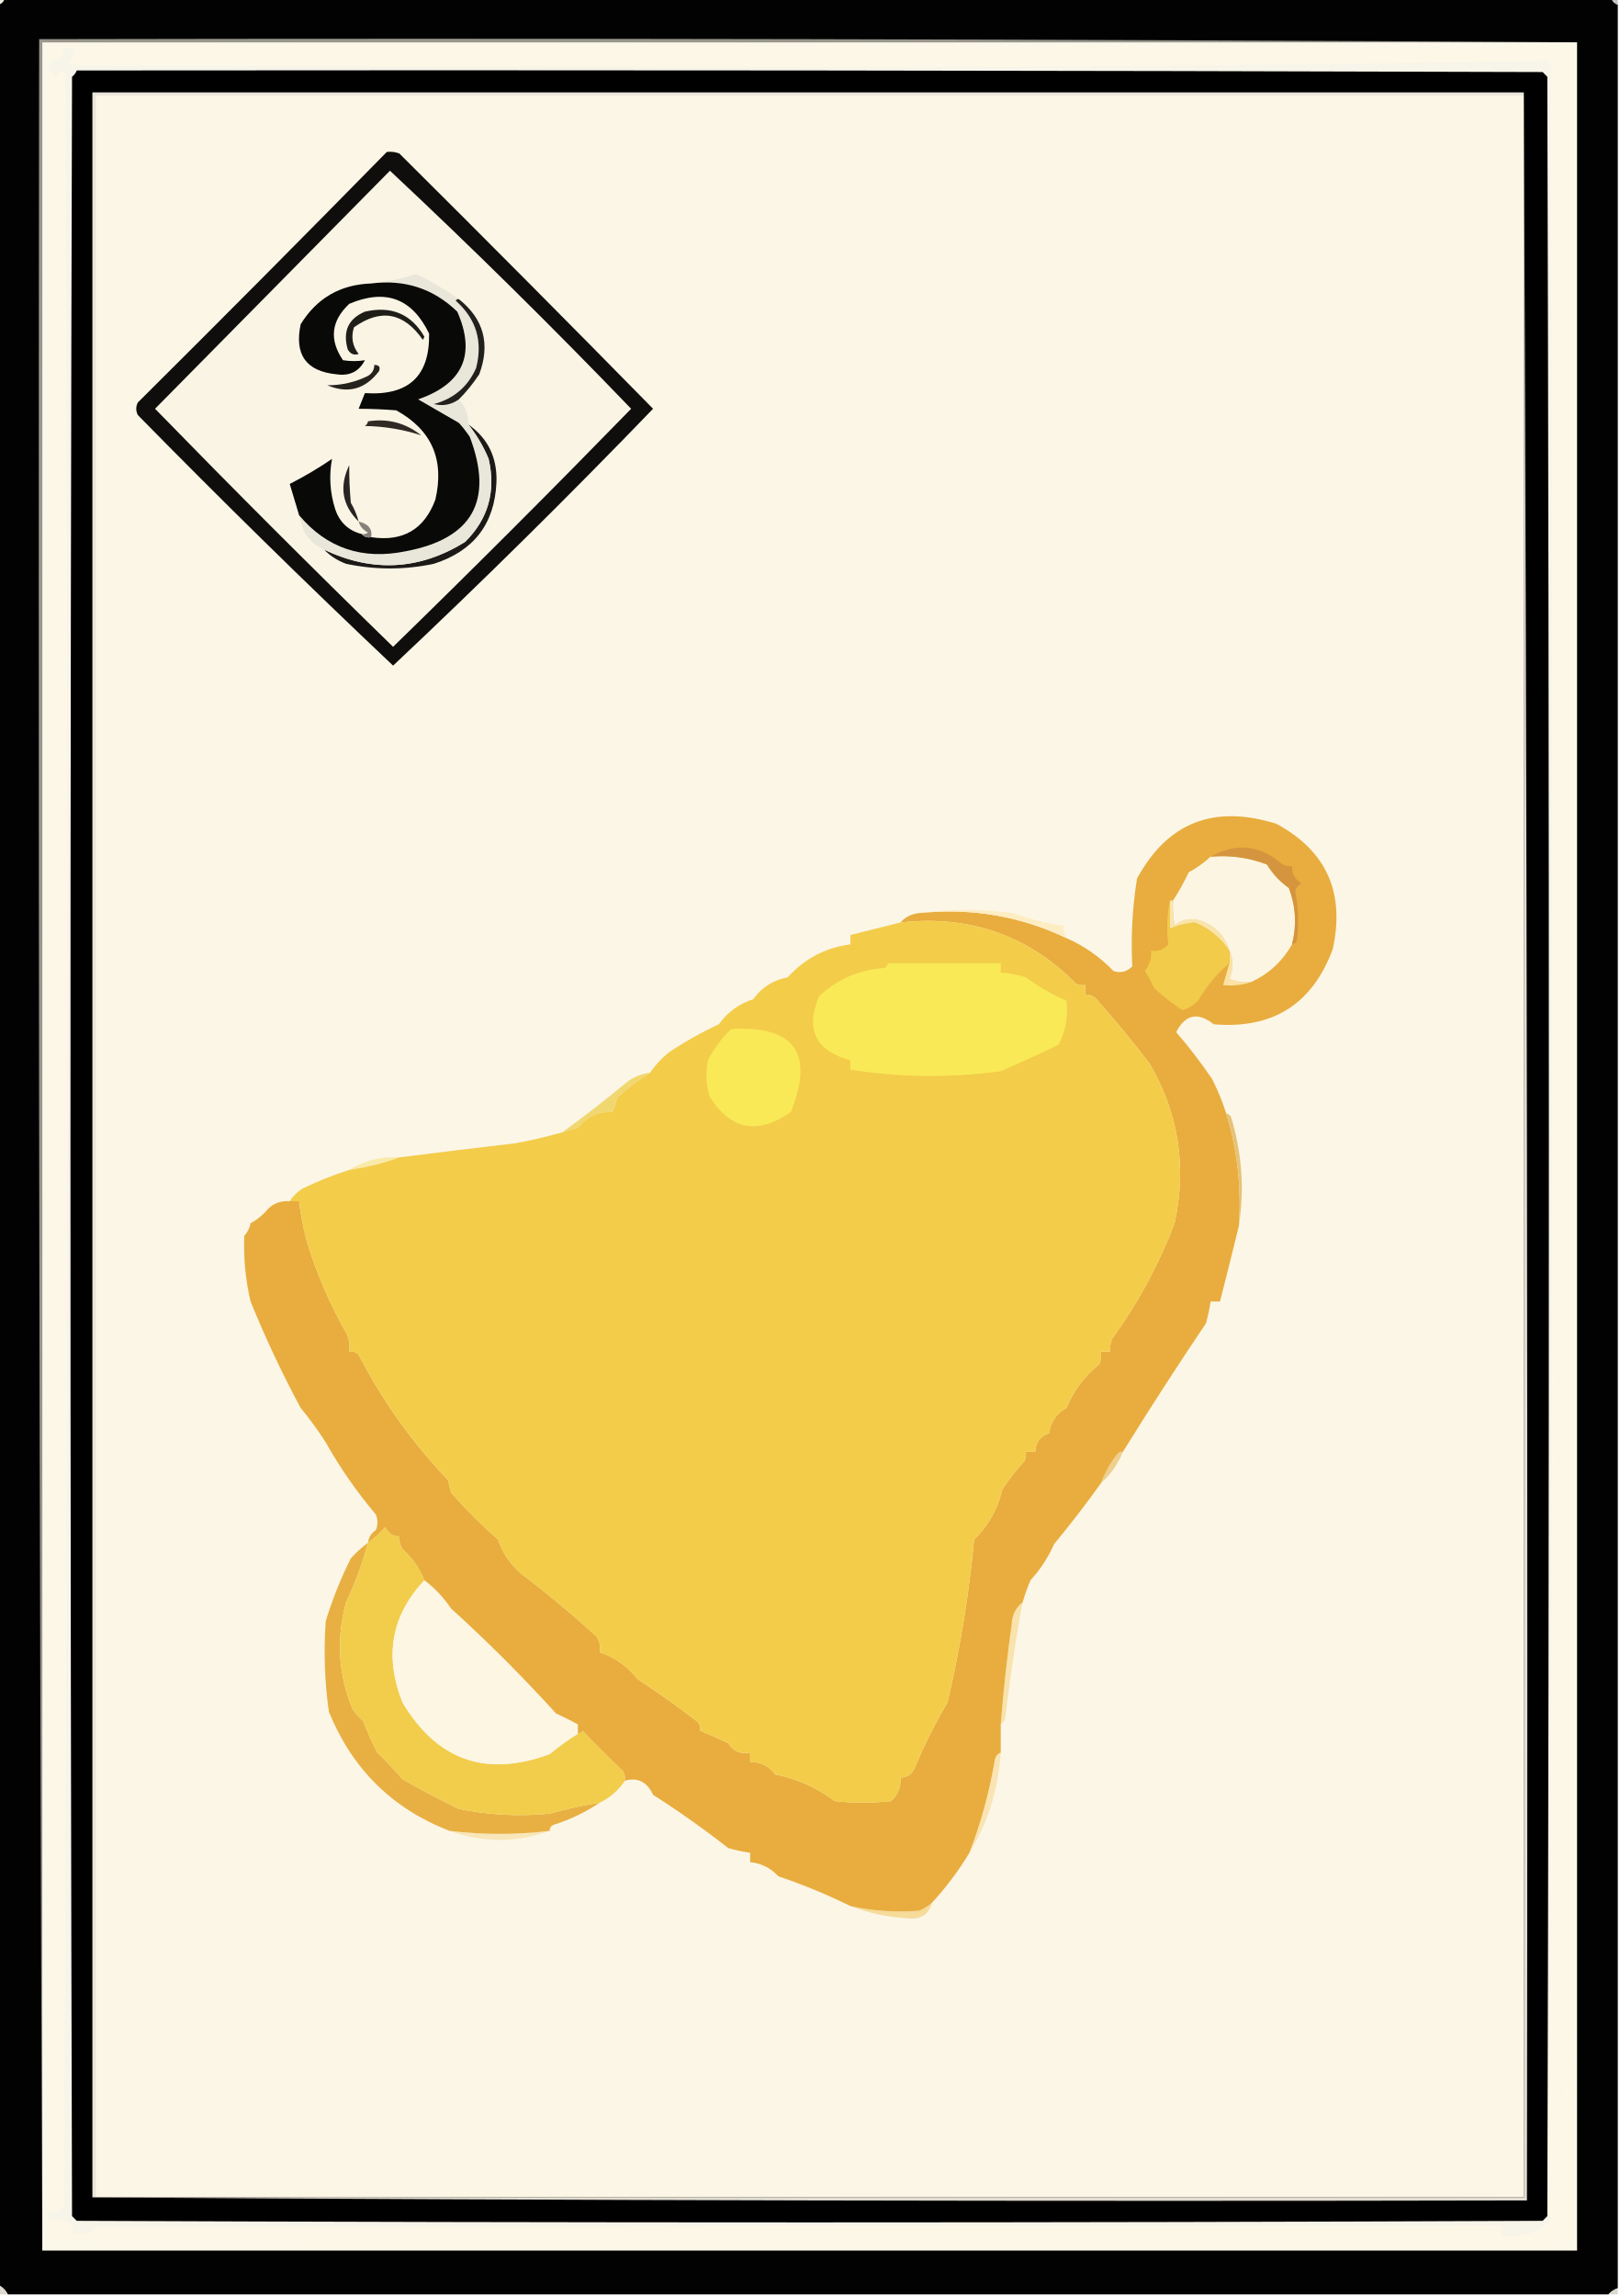
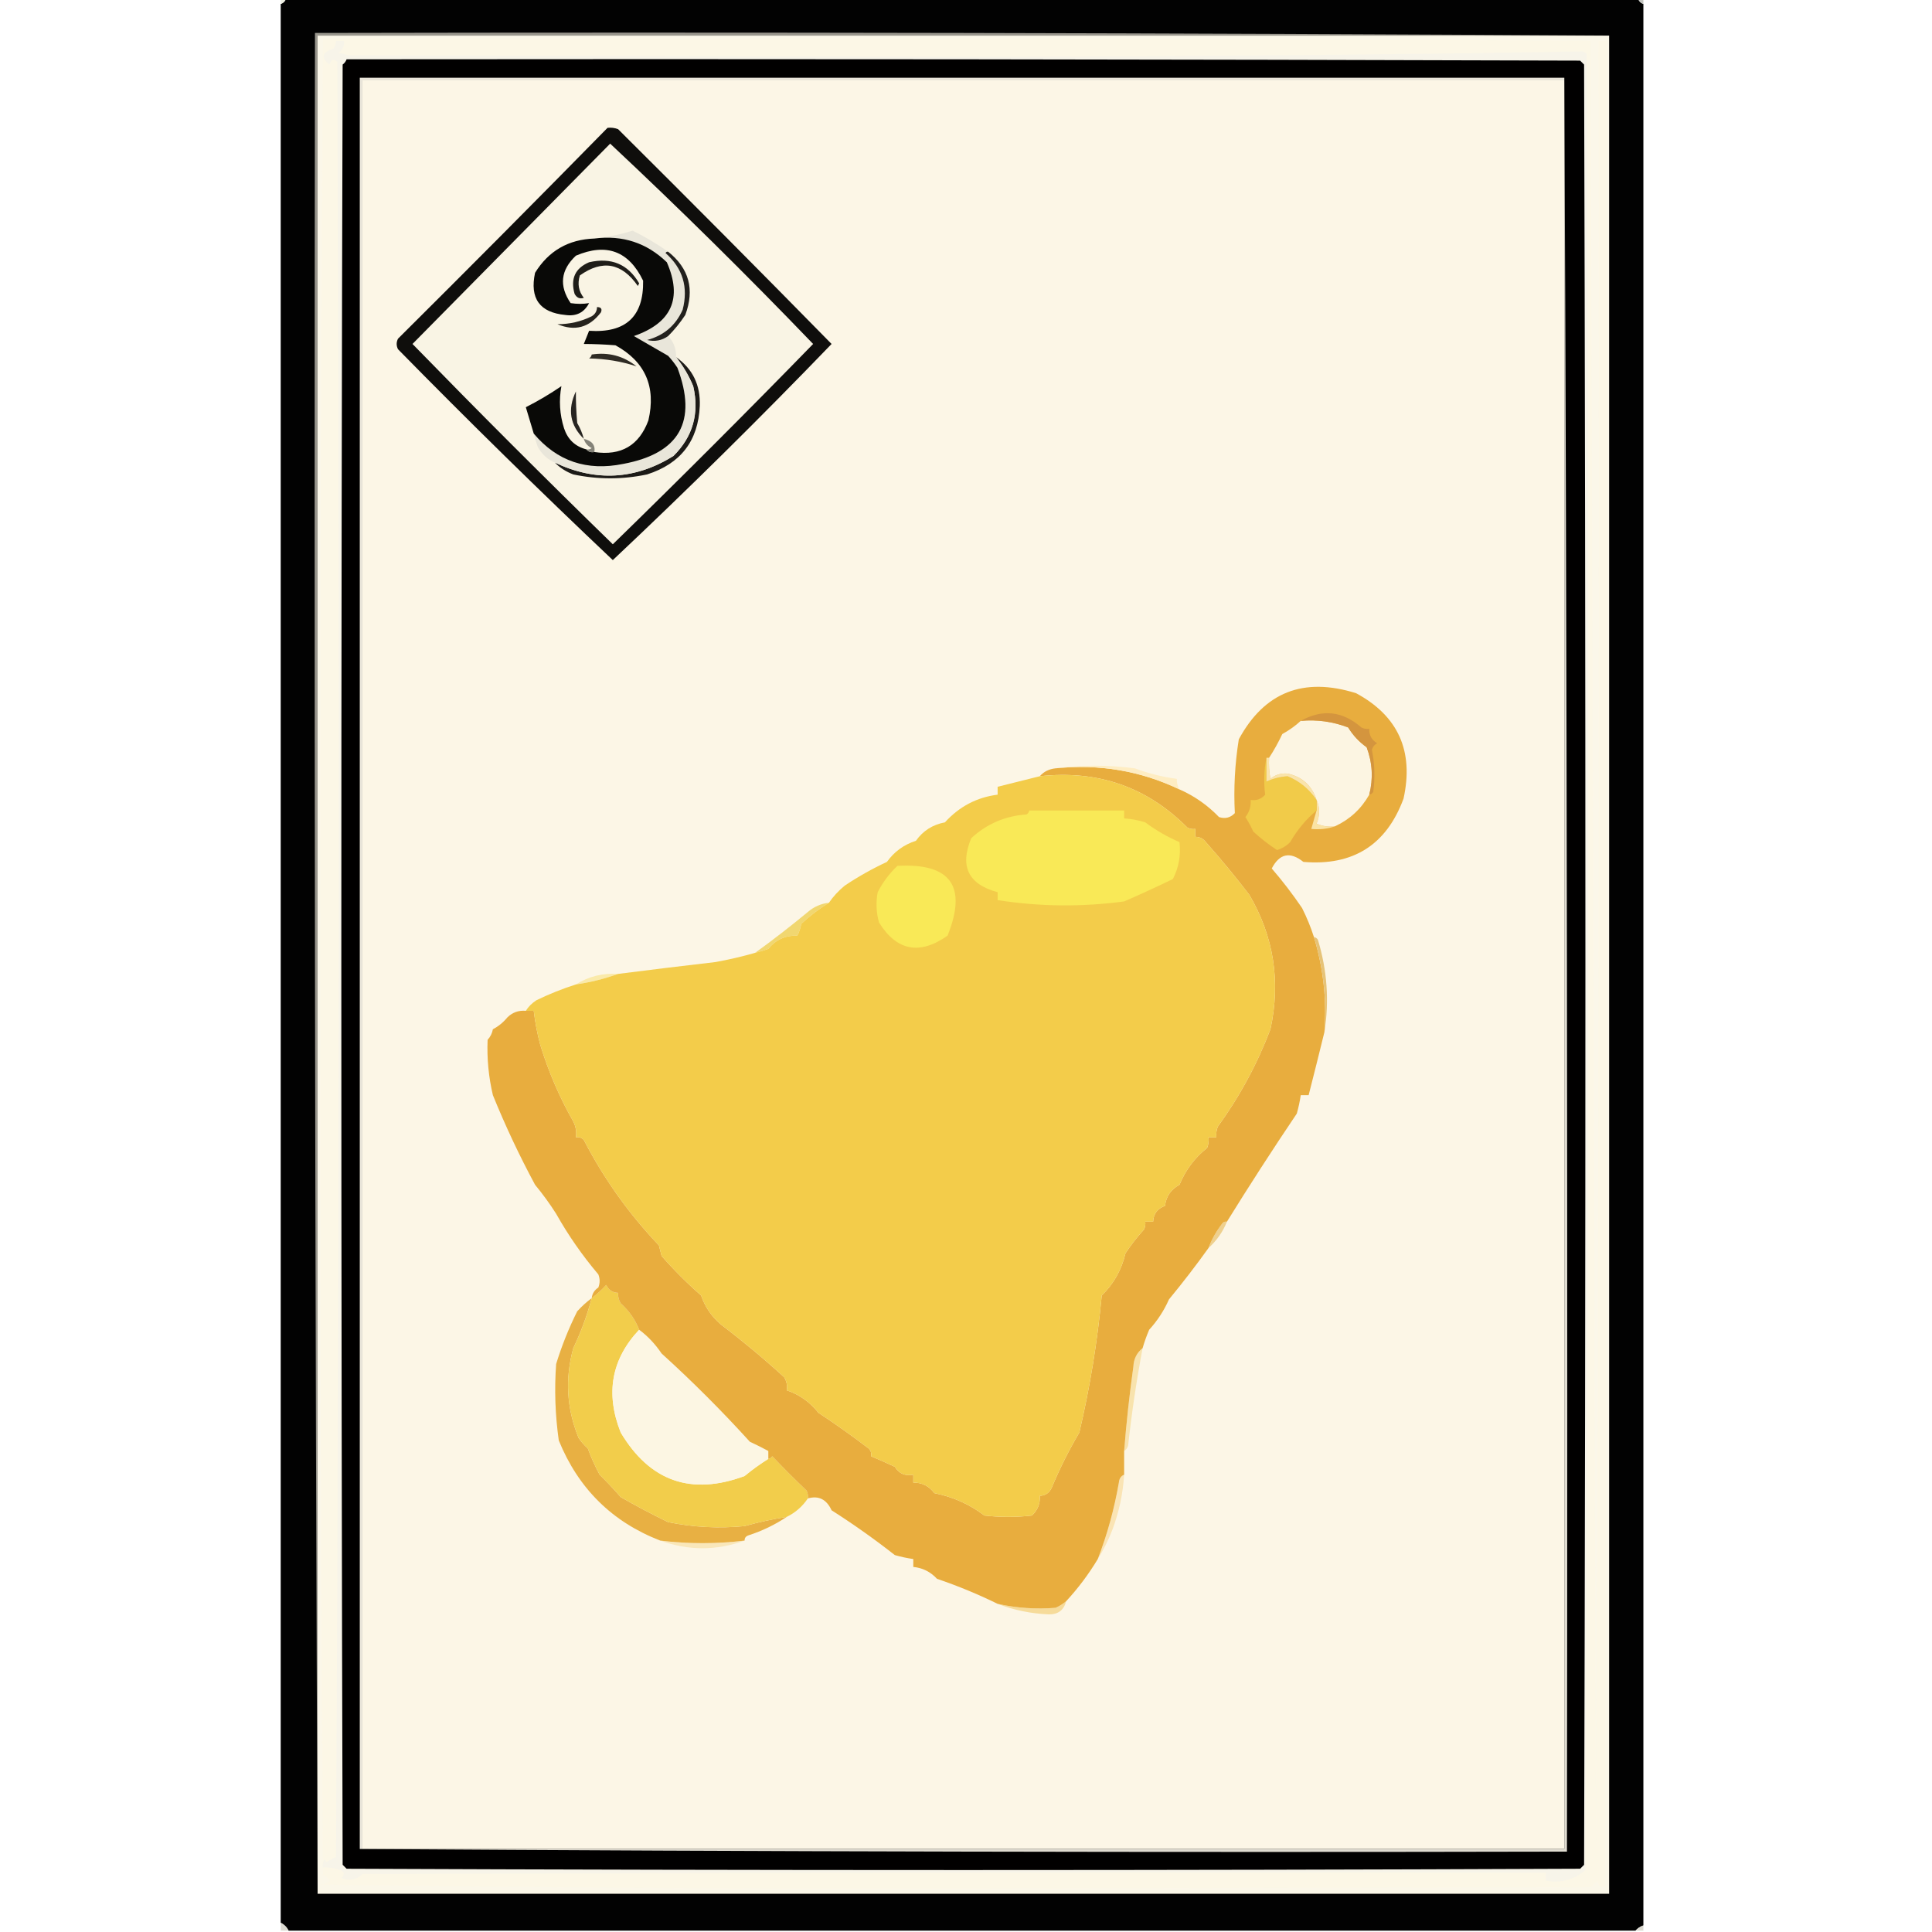
- <svg xmlns="http://www.w3.org/2000/svg" version="1.1" width="517px" height="733px" style="shape-rendering:geometricPrecision; text-rendering:geometricPrecision; image-rendering:optimizeQuality; fill-rule:evenodd; clip-rule:evenodd">
+ <svg xmlns="http://www.w3.org/2000/svg" version="1.1" viewBox="-107 0 733 733" style="shape-rendering:geometricPrecision; text-rendering:geometricPrecision; image-rendering:optimizeQuality; fill-rule:evenodd; clip-rule:evenodd">
  <g>
    <path style="opacity:1" fill="#020202" d="M 1.5,-0.5 C 172.5,-0.5 343.5,-0.5 514.5,-0.5C 514.833,0.5 515.5,1.167 516.5,1.5C 516.5,244.5 516.5,487.5 516.5,730.5C 515.29,730.932 514.29,731.599 513.5,732.5C 343.167,732.5 172.833,732.5 2.5,732.5C 1.833,731.167 0.833,730.167 -0.5,729.5C -0.5,486.833 -0.5,244.167 -0.5,1.5C 0.5,1.167 1.167,0.5 1.5,-0.5 Z" />
  </g>
  <g>
    <path style="opacity:1" fill="#c3c4bf" d="M 514.5,-0.5 C 515.167,-0.5 515.833,-0.5 516.5,-0.5C 516.5,0.167 516.5,0.833 516.5,1.5C 515.5,1.167 514.833,0.5 514.5,-0.5 Z" />
  </g>
  <g>
    <path style="opacity:1" fill="#eceee1" d="M -0.5,-0.5 C 0.167,-0.5 0.833,-0.5 1.5,-0.5C 1.167,0.5 0.5,1.167 -0.5,1.5C -0.5,0.833 -0.5,0.167 -0.5,-0.5 Z" />
  </g>
  <g>
    <path style="opacity:1" fill="#99968d" d="M 503.5,13.5 C 340.167,13.5 176.833,13.5 13.5,13.5C 13.5,248.5 13.5,483.5 13.5,718.5C 12.5,483.334 12.167,248.001 12.5,12.5C 176.334,12.167 340.001,12.5 503.5,13.5 Z" />
  </g>
  <g>
    <path style="opacity:1" fill="#fbf7e9" d="M 503.5,13.5 C 503.5,248.5 503.5,483.5 503.5,718.5C 340.167,718.5 176.833,718.5 13.5,718.5C 13.5,483.5 13.5,248.5 13.5,13.5C 176.833,13.5 340.167,13.5 503.5,13.5 Z" />
  </g>
  <g>
    <path style="opacity:1" fill="#fcf7e6" d="M 15.5,14.5 C 175.874,14.168 336.207,14.502 496.5,15.5C 497.167,244.833 497.833,474.167 498.5,703.5C 499.5,474.168 499.833,244.834 499.5,15.5C 500.5,15.5 501.5,15.5 502.5,15.5C 502.667,248.834 502.5,482.167 502,715.5C 500.442,716.345 499.442,715.679 499,713.5C 498.167,714.333 497.333,715.167 496.5,716C 416.333,716.167 336.167,716.333 256,716.5C 175.36,716.666 94.86,716.166 14.5,715C 18.901,714.189 19.234,713.023 15.5,711.5C 14.168,479.098 14.168,246.765 15.5,14.5 Z" />
  </g>
  <g>
    <path style="opacity:1" fill="#f7f4e9" d="M 20.5,15.5 C 21.5,15.5 22.5,15.5 23.5,15.5C 23.703,17.39 23.037,18.89 21.5,20C 22.833,20.333 24.167,20.667 25.5,21C 103.333,21.167 181.167,21.333 259,21.5C 337.308,21.497 415.474,20.83 493.5,19.5C 494.086,19.709 494.586,20.043 495,20.5C 495.833,250.167 495.667,479.834 494.5,709.5C 490.283,713.209 485.283,714.542 479.5,713.5C 479.5,712.5 479.5,711.5 479.5,710.5C 329.833,710.333 180.166,710.5 30.5,711C 28.132,713.294 25.465,713.794 22.5,712.5C 23.879,711.137 23.713,710.137 22,709.5C 19.901,708.713 17.735,708.38 15.5,708.5C 15.351,707.448 15.517,706.448 16,705.5C 16.333,705.833 16.667,706.167 17,706.5C 18.085,705.707 19.252,705.04 20.5,704.5C 21.667,477.501 21.833,250.501 21,23.5C 19.605,22.185 18.605,22.519 18,24.5C 14.617,21.788 15.117,19.788 19.5,18.5C 20.127,17.583 20.461,16.583 20.5,15.5 Z" />
  </g>
  <g>
    <path style="opacity:1" fill="#010000" d="M 24.5,22.5 C 180.5,22.333 336.5,22.5 492.5,23C 493,23.5 493.5,24 494,24.5C 494.667,252.167 494.667,479.833 494,707.5C 493.5,708 493,708.5 492.5,709C 336.5,709.667 180.5,709.667 24.5,709C 24,708.5 23.5,708 23,707.5C 22.333,479.833 22.333,252.167 23,24.5C 23.717,23.956 24.217,23.289 24.5,22.5 Z" />
  </g>
  <g>
    <path style="opacity:1" fill="#e0dcd1" d="M 486.5,29.5 C 487.5,253.666 487.833,477.999 487.5,702.5C 334.666,702.833 181.999,702.5 29.5,701.5C 29.833,701.5 30.167,701.5 30.5,701.5C 182.5,701.5 334.5,701.5 486.5,701.5C 486.5,477.833 486.5,254.167 486.5,30.5C 486.5,30.167 486.5,29.833 486.5,29.5 Z" />
  </g>
  <g>
    <path style="opacity:1" fill="#eae6db" d="M 486.5,29.5 C 486.5,29.833 486.5,30.167 486.5,30.5C 334.5,30.5 182.5,30.5 30.5,30.5C 30.5,254.167 30.5,477.833 30.5,701.5C 30.167,701.5 29.833,701.5 29.5,701.5C 29.5,477.5 29.5,253.5 29.5,29.5C 181.833,29.5 334.167,29.5 486.5,29.5 Z" />
  </g>
  <g>
    <path style="opacity:1" fill="#fcf6e6" d="M 486.5,30.5 C 486.5,254.167 486.5,477.833 486.5,701.5C 334.5,701.5 182.5,701.5 30.5,701.5C 30.5,477.833 30.5,254.167 30.5,30.5C 182.5,30.5 334.5,30.5 486.5,30.5 Z" />
  </g>
  <g>
    <path style="opacity:1" fill="#f6db9a" d="M 297.5,607.5 C 296.652,610.845 294.485,612.512 291,612.5C 284.148,612.214 277.648,610.881 271.5,608.5C 278.758,610.105 286.091,610.605 293.5,610C 294.984,609.338 296.317,608.504 297.5,607.5 Z" />
  </g>
  <g>
    <path style="opacity:1" fill="#f9e7ba" d="M 143.5,584.5 C 154.169,585.789 164.835,585.789 175.5,584.5C 164.853,588.369 154.187,588.369 143.5,584.5 Z" />
  </g>
  <g>
    <path style="opacity:1" fill="#e8b043" d="M 117.5,492.5 C 115.754,499.074 113.421,505.407 110.5,511.5C 107.318,523.094 107.984,534.428 112.5,545.5C 113.48,546.981 114.647,548.315 116,549.5C 117.255,552.928 118.755,556.262 120.5,559.5C 123.282,562.238 125.949,565.071 128.5,568C 134.369,571.358 140.369,574.525 146.5,577.5C 156.077,579.451 165.743,579.951 175.5,579C 180.788,577.511 186.121,576.344 191.5,575.5C 187.022,578.489 182.188,580.822 177,582.5C 175.97,582.836 175.47,583.503 175.5,584.5C 164.835,585.789 154.169,585.789 143.5,584.5C 125.278,577.446 112.445,564.779 105,546.5C 103.635,536.866 103.302,527.199 104,517.5C 106.131,510.578 108.798,503.911 112,497.5C 113.704,495.627 115.537,493.96 117.5,492.5 Z" />
  </g>
  <g>
    <path style="opacity:1" fill="#fae4b4" d="M 319.5,559.5 C 319.049,566.722 317.549,573.722 315,580.5C 313.473,584.417 311.64,588.083 309.5,591.5C 313.08,582.227 315.747,572.561 317.5,562.5C 317.64,560.97 318.307,559.97 319.5,559.5 Z" />
  </g>
  <g>
    <path style="opacity:1" fill="#f2cd4b" d="M 135.5,504.5 C 124.956,515.713 122.623,528.713 128.5,543.5C 139.546,562.015 155.213,567.515 175.5,560C 178.379,557.615 181.379,555.448 184.5,553.5C 185.117,553.389 185.617,553.056 186,552.5C 190.27,556.997 194.604,561.33 199,565.5C 199.483,566.448 199.649,567.448 199.5,568.5C 197.457,571.543 194.79,573.876 191.5,575.5C 186.121,576.344 180.788,577.511 175.5,579C 165.743,579.951 156.077,579.451 146.5,577.5C 140.369,574.525 134.369,571.358 128.5,568C 125.949,565.071 123.282,562.238 120.5,559.5C 118.755,556.262 117.255,552.928 116,549.5C 114.647,548.315 113.48,546.981 112.5,545.5C 107.984,534.428 107.318,523.094 110.5,511.5C 113.421,505.407 115.754,499.074 117.5,492.5C 119.463,491.04 121.296,489.373 123,487.5C 123.908,489.439 125.408,490.439 127.5,490.5C 127.421,491.93 127.754,493.264 128.5,494.5C 131.671,497.323 134.005,500.656 135.5,504.5 Z" />
  </g>
  <g>
    <path style="opacity:1" fill="#f8e3ad" d="M 326.5,511.5 C 324.201,523.715 322.368,536.048 321,548.5C 320.722,549.416 320.222,550.082 319.5,550.5C 320.343,539.796 321.51,529.129 323,518.5C 323.144,515.558 324.311,513.224 326.5,511.5 Z" />
  </g>
  <g>
    <path style="opacity:1" fill="#fcf6e3" d="M 135.5,504.5 C 138.755,506.926 141.588,509.926 144,513.5C 155.694,524.105 166.86,535.272 177.5,547C 179.933,548.13 182.266,549.296 184.5,550.5C 184.5,551.5 184.5,552.5 184.5,553.5C 181.379,555.448 178.379,557.615 175.5,560C 155.213,567.515 139.546,562.015 128.5,543.5C 122.623,528.713 124.956,515.713 135.5,504.5 Z" />
  </g>
  <g>
    <path style="opacity:1" fill="#eed08e" d="M 358.5,463.5 C 356.938,467.392 354.605,470.725 351.5,473.5C 352.709,470.279 354.376,467.279 356.5,464.5C 356.957,463.702 357.624,463.369 358.5,463.5 Z" />
  </g>
  <g>
    <path style="opacity:1" fill="#e8ad3e" d="M 391.5,355.5 C 395.065,367.209 396.399,379.209 395.5,391.5C 393.562,399.42 391.562,407.42 389.5,415.5C 388.5,415.5 387.5,415.5 386.5,415.5C 386.162,417.854 385.662,420.187 385,422.5C 375.816,436.135 366.982,449.802 358.5,463.5C 357.624,463.369 356.957,463.702 356.5,464.5C 354.376,467.279 352.709,470.279 351.5,473.5C 346.824,480.04 341.824,486.54 336.5,493C 334.632,497.234 332.132,501.067 329,504.5C 328.009,506.808 327.176,509.141 326.5,511.5C 324.311,513.224 323.144,515.558 323,518.5C 321.51,529.129 320.343,539.796 319.5,550.5C 319.5,553.5 319.5,556.5 319.5,559.5C 318.307,559.97 317.64,560.97 317.5,562.5C 315.747,572.561 313.08,582.227 309.5,591.5C 306.032,597.262 302.032,602.595 297.5,607.5C 296.317,608.504 294.984,609.338 293.5,610C 286.091,610.605 278.758,610.105 271.5,608.5C 264.179,604.897 256.513,601.73 248.5,599C 246.021,596.33 243.021,594.83 239.5,594.5C 239.5,593.5 239.5,592.5 239.5,591.5C 237.146,591.162 234.813,590.662 232.5,590C 224.778,583.945 216.778,578.278 208.5,573C 206.584,568.844 203.584,567.344 199.5,568.5C 199.649,567.448 199.483,566.448 199,565.5C 194.604,561.33 190.27,556.997 186,552.5C 185.617,553.056 185.117,553.389 184.5,553.5C 184.5,552.5 184.5,551.5 184.5,550.5C 182.266,549.296 179.933,548.13 177.5,547C 166.86,535.272 155.694,524.105 144,513.5C 141.588,509.926 138.755,506.926 135.5,504.5C 134.005,500.656 131.671,497.323 128.5,494.5C 127.754,493.264 127.421,491.93 127.5,490.5C 125.408,490.439 123.908,489.439 123,487.5C 121.296,489.373 119.463,491.04 117.5,492.5C 117.685,490.804 118.519,489.471 120,488.5C 120.667,486.833 120.667,485.167 120,483.5C 113.903,476.286 108.57,468.619 104,460.5C 101.593,456.704 98.927,453.037 96,449.5C 90.074,438.505 84.74,427.171 80,415.5C 78.371,408.583 77.704,401.583 78,394.5C 79.044,393.377 79.71,392.044 80,390.5C 82.124,389.378 83.957,387.878 85.5,386C 87.441,384.097 89.774,383.264 92.5,383.5C 93.5,383.5 94.5,383.5 95.5,383.5C 96.013,387.879 96.847,392.213 98,396.5C 101.116,406.647 105.283,416.314 110.5,425.5C 111.466,427.396 111.799,429.396 111.5,431.5C 112.675,431.281 113.675,431.614 114.5,432.5C 122.118,447.226 131.618,460.559 143,472.5C 143.333,473.833 143.667,475.167 144,476.5C 148.694,481.86 153.694,486.86 159,491.5C 160.452,495.802 162.952,499.469 166.5,502.5C 174.81,508.812 182.81,515.479 190.5,522.5C 191.452,524.045 191.785,525.712 191.5,527.5C 196.219,529.051 200.219,531.884 203.5,536C 209.928,540.244 216.261,544.744 222.5,549.5C 223.386,550.325 223.719,551.325 223.5,552.5C 226.463,553.765 229.463,555.098 232.5,556.5C 234.071,559.093 236.404,560.093 239.5,559.5C 239.5,560.5 239.5,561.5 239.5,562.5C 242.81,562.461 245.476,563.794 247.5,566.5C 254.516,567.891 260.849,570.724 266.5,575C 272.5,575.667 278.5,575.667 284.5,575C 286.693,572.975 287.693,570.475 287.5,567.5C 289.592,567.439 291.092,566.439 292,564.5C 295.032,557.221 298.532,550.221 302.5,543.5C 306.518,526.394 309.351,509.06 311,491.5C 315.533,487.109 318.533,481.776 320,475.5C 322.092,472.319 324.425,469.319 327,466.5C 327.483,465.552 327.649,464.552 327.5,463.5C 328.5,463.5 329.5,463.5 330.5,463.5C 330.626,460.532 332.126,458.532 335,457.5C 335.429,453.898 337.263,451.232 340.5,449.5C 342.796,443.897 346.296,439.23 351,435.5C 351.49,434.207 351.657,432.873 351.5,431.5C 352.5,431.5 353.5,431.5 354.5,431.5C 354.343,430.127 354.51,428.793 355,427.5C 363.316,416.026 369.983,403.693 375,390.5C 378.942,372.337 376.275,355.337 367,339.5C 361.732,332.625 356.232,325.958 350.5,319.5C 349.476,318.147 348.143,317.48 346.5,317.5C 346.5,316.5 346.5,315.5 346.5,314.5C 345.448,314.649 344.448,314.483 343.5,314C 328.182,298.571 309.515,292.071 287.5,294.5C 288.985,292.769 290.985,291.769 293.5,291.5C 310.097,289.787 325.764,292.454 340.5,299.5C 346.178,302.009 351.178,305.509 355.5,310C 357.809,310.756 359.809,310.256 361.5,308.5C 361.008,299.175 361.508,289.842 363,280.5C 372.703,262.583 387.537,256.75 407.5,263C 423.472,271.625 429.472,284.958 425.5,303C 418.992,320.595 406.326,328.595 387.5,327C 382.46,322.986 378.46,323.819 375.5,329.5C 379.596,334.245 383.43,339.245 387,344.5C 388.799,348.07 390.299,351.737 391.5,355.5 Z" />
  </g>
  <g>
    <path style="opacity:1" fill="#e6c378" d="M 391.5,355.5 C 392.117,355.611 392.617,355.944 393,356.5C 396.521,368.101 397.355,379.768 395.5,391.5C 396.399,379.209 395.065,367.209 391.5,355.5 Z" />
  </g>
  <g>
    <path style="opacity:1" fill="#faeaaa" d="M 127.5,369.5 C 122.423,371.341 117.09,372.675 111.5,373.5C 116.297,370.459 121.63,369.126 127.5,369.5 Z" />
  </g>
  <g>
    <path style="opacity:1" fill="#f1d770" d="M 207.5,342.5 C 203.799,344.782 200.299,347.449 197,350.5C 196.727,352.101 196.227,353.601 195.5,355C 190.991,354.848 187.325,356.515 184.5,360C 182.846,360.608 181.179,361.108 179.5,361.5C 186.289,356.592 192.955,351.426 199.5,346C 201.818,344.007 204.484,342.841 207.5,342.5 Z" />
  </g>
  <g>
    <path style="opacity:1" fill="#f3cc4a" d="M 287.5,294.5 C 309.515,292.071 328.182,298.571 343.5,314C 344.448,314.483 345.448,314.649 346.5,314.5C 346.5,315.5 346.5,316.5 346.5,317.5C 348.143,317.48 349.476,318.147 350.5,319.5C 356.232,325.958 361.732,332.625 367,339.5C 376.275,355.337 378.942,372.337 375,390.5C 369.983,403.693 363.316,416.026 355,427.5C 354.51,428.793 354.343,430.127 354.5,431.5C 353.5,431.5 352.5,431.5 351.5,431.5C 351.657,432.873 351.49,434.207 351,435.5C 346.296,439.23 342.796,443.897 340.5,449.5C 337.263,451.232 335.429,453.898 335,457.5C 332.126,458.532 330.626,460.532 330.5,463.5C 329.5,463.5 328.5,463.5 327.5,463.5C 327.649,464.552 327.483,465.552 327,466.5C 324.425,469.319 322.092,472.319 320,475.5C 318.533,481.776 315.533,487.109 311,491.5C 309.351,509.06 306.518,526.394 302.5,543.5C 298.532,550.221 295.032,557.221 292,564.5C 291.092,566.439 289.592,567.439 287.5,567.5C 287.693,570.475 286.693,572.975 284.5,575C 278.5,575.667 272.5,575.667 266.5,575C 260.849,570.724 254.516,567.891 247.5,566.5C 245.476,563.794 242.81,562.461 239.5,562.5C 239.5,561.5 239.5,560.5 239.5,559.5C 236.404,560.093 234.071,559.093 232.5,556.5C 229.463,555.098 226.463,553.765 223.5,552.5C 223.719,551.325 223.386,550.325 222.5,549.5C 216.261,544.744 209.928,540.244 203.5,536C 200.219,531.884 196.219,529.051 191.5,527.5C 191.785,525.712 191.452,524.045 190.5,522.5C 182.81,515.479 174.81,508.812 166.5,502.5C 162.952,499.469 160.452,495.802 159,491.5C 153.694,486.86 148.694,481.86 144,476.5C 143.667,475.167 143.333,473.833 143,472.5C 131.618,460.559 122.118,447.226 114.5,432.5C 113.675,431.614 112.675,431.281 111.5,431.5C 111.799,429.396 111.466,427.396 110.5,425.5C 105.283,416.314 101.116,406.647 98,396.5C 96.847,392.213 96.013,387.879 95.5,383.5C 94.5,383.5 93.5,383.5 92.5,383.5C 93.466,381.943 94.8,380.61 96.5,379.5C 101.385,377.124 106.385,375.124 111.5,373.5C 117.09,372.675 122.423,371.341 127.5,369.5C 139.692,367.941 152.025,366.441 164.5,365C 169.59,364.076 174.59,362.909 179.5,361.5C 181.179,361.108 182.846,360.608 184.5,360C 187.325,356.515 190.991,354.848 195.5,355C 196.227,353.601 196.727,352.101 197,350.5C 200.299,347.449 203.799,344.782 207.5,342.5C 209.101,340.147 211.101,337.98 213.5,336C 218.574,332.605 223.907,329.605 229.5,327C 232.286,323.109 235.952,320.442 240.5,319C 243.174,315.207 246.841,312.874 251.5,312C 256.972,305.984 263.639,302.484 271.5,301.5C 271.5,300.5 271.5,299.5 271.5,298.5C 276.833,297.167 282.167,295.833 287.5,294.5 Z" />
  </g>
  <g>
    <path style="opacity:1" fill="#f9e957" d="M 233.5,328.5 C 253.698,327.397 260.032,336.231 252.5,355C 241.892,362.442 233.225,360.775 226.5,350C 225.438,346.211 225.271,342.377 226,338.5C 227.919,334.746 230.419,331.412 233.5,328.5 Z" />
  </g>
  <g>
    <path style="opacity:1" fill="#fae3a4" d="M 392.5,303.5 C 393.783,306.365 393.783,309.365 392.5,312.5C 394.743,313.474 397.076,313.808 399.5,313.5C 396.713,314.477 393.713,314.81 390.5,314.5C 391.167,312.167 391.833,309.833 392.5,307.5C 392.5,306.167 392.5,304.833 392.5,303.5 Z" />
  </g>
  <g>
    <path style="opacity:1" fill="#f9e957" d="M 283.5,307.5 C 295.5,307.5 307.5,307.5 319.5,307.5C 319.5,308.5 319.5,309.5 319.5,310.5C 322.216,310.678 324.883,311.178 327.5,312C 331.582,315.038 335.915,317.538 340.5,319.5C 341.059,324.487 340.225,329.153 338,333.5C 331.964,336.432 325.797,339.265 319.5,342C 303.415,344.163 287.415,343.997 271.5,341.5C 271.5,340.5 271.5,339.5 271.5,338.5C 260.361,335.517 257.028,328.684 261.5,318C 267.415,312.544 274.415,309.544 282.5,309C 283.056,308.617 283.389,308.117 283.5,307.5 Z" />
  </g>
  <g>
    <path style="opacity:1" fill="#f1cb49" d="M 373.5,287.5 C 373.5,290.5 373.5,293.5 373.5,296.5C 375.998,295.373 378.664,294.706 381.5,294.5C 386.029,296.354 389.696,299.354 392.5,303.5C 392.5,304.833 392.5,306.167 392.5,307.5C 388.508,310.837 385.174,314.837 382.5,319.5C 381.071,320.935 379.405,321.935 377.5,322.5C 374.296,320.419 371.296,318.086 368.5,315.5C 367.63,313.593 366.63,311.76 365.5,310C 367.003,308.079 367.669,305.912 367.5,303.5C 369.722,303.822 371.556,303.155 373,301.5C 372.403,296.687 372.569,292.021 373.5,287.5 Z" />
  </g>
  <g>
    <path style="opacity:1" fill="#f9e4ab" d="M 373.5,287.5 C 373.833,287.5 374.167,287.5 374.5,287.5C 374.336,290.187 374.503,292.854 375,295.5C 376.822,293.955 378.989,293.288 381.5,293.5C 387.046,294.71 390.712,298.044 392.5,303.5C 389.696,299.354 386.029,296.354 381.5,294.5C 378.664,294.706 375.998,295.373 373.5,296.5C 373.5,293.5 373.5,290.5 373.5,287.5 Z" />
  </g>
  <g>
    <path style="opacity:1" fill="#feedc3" d="M 293.5,291.5 C 303.341,290.177 313.341,290.177 323.5,291.5C 328.691,293.43 334.024,294.764 339.5,295.5C 339.433,296.959 339.766,298.292 340.5,299.5C 325.764,292.454 310.097,289.787 293.5,291.5 Z" />
  </g>
  <g>
    <path style="opacity:1" fill="#fcf5e2" d="M 386.5,273.5 C 392.732,272.939 398.732,273.772 404.5,276C 406.311,278.978 408.644,281.478 411.5,283.5C 413.713,289.39 414.046,295.39 412.5,301.5C 409.443,306.891 405.109,310.891 399.5,313.5C 397.076,313.808 394.743,313.474 392.5,312.5C 393.783,309.365 393.783,306.365 392.5,303.5C 390.712,298.044 387.046,294.71 381.5,293.5C 378.989,293.288 376.822,293.955 375,295.5C 374.503,292.854 374.336,290.187 374.5,287.5C 376.333,284.694 378,281.694 379.5,278.5C 382.154,277.032 384.487,275.365 386.5,273.5 Z" />
  </g>
  <g>
    <path style="opacity:1" fill="#d4953e" d="M 412.5,301.5 C 414.046,295.39 413.713,289.39 411.5,283.5C 408.644,281.478 406.311,278.978 404.5,276C 398.732,273.772 392.732,272.939 386.5,273.5C 394.71,268.915 402.376,269.748 409.5,276C 410.448,276.483 411.448,276.649 412.5,276.5C 412.393,278.903 413.393,280.736 415.5,282C 414.484,282.519 413.818,283.353 413.5,284.5C 414.569,289.8 414.736,295.134 414,300.5C 413.617,301.056 413.117,301.389 412.5,301.5 Z" />
  </g>
  <g>
    <path style="opacity:1" fill="#0f0e0c" d="M 123.5,48.5 C 124.873,48.343 126.207,48.51 127.5,49C 154.68,76.014 181.68,103.18 208.5,130.5C 181.443,158.558 153.776,185.891 125.5,212.5C 97.904,186.406 70.738,159.739 44,132.5C 43.333,131.167 43.333,129.833 44,128.5C 70.702,101.965 97.202,75.299 123.5,48.5 Z" />
  </g>
  <g>
    <path style="opacity:1" fill="#f9f4e4" d="M 124.5,54.5 C 150.763,79.095 176.429,104.428 201.5,130.5C 176.5,156.167 151.167,181.5 125.5,206.5C 99.833,181.5 74.5,156.167 49.5,130.5C 74.521,105.146 99.521,79.812 124.5,54.5 Z" />
  </g>
  <g>
    <path style="opacity:1" fill="#1c1a17" d="M 149.5,135.5 C 155.788,139.912 158.788,146.079 158.5,154C 157.92,167.257 151.253,175.924 138.5,180C 129.158,181.966 119.825,181.966 110.5,180C 107.761,178.974 105.428,177.474 103.5,175.5C 119,182.843 134,182.01 148.5,173C 155.878,165.668 158.378,156.834 156,146.5C 154.326,142.476 152.159,138.809 149.5,135.5 Z" />
  </g>
  <g>
    <path style="opacity:1" fill="#e9e6da" d="M 146.5,95.5 C 146.062,95.435 145.728,95.601 145.5,96C 152.033,101.795 154.2,108.961 152,117.5C 149.366,123.464 144.866,127.297 138.5,129C 141.407,129.718 144.074,129.218 146.5,127.5C 148.59,129.692 149.59,132.359 149.5,135.5C 152.159,138.809 154.326,142.476 156,146.5C 158.378,156.834 155.878,165.668 148.5,173C 134,182.01 119,182.843 103.5,175.5C 100.702,174.294 98.535,172.294 97,169.5C 96.392,167.846 95.892,166.179 95.5,164.5C 104.325,174.993 115.658,178.826 129.5,176C 150.853,171.982 157.686,159.815 150,139.5C 148.954,137.91 147.787,136.41 146.5,135C 142.099,132.471 137.766,129.971 133.5,127.5C 147.827,122.524 151.994,113.19 146,99.5C 138.365,92.126 129.198,89.126 118.5,90.5C 123.363,90.016 128.197,89.016 133,87.5C 137.438,89.663 141.938,92.329 146.5,95.5 Z" />
  </g>
  <g>
    <path style="opacity:1" fill="#2f2b24" d="M 117.5,134.5 C 123.866,133.53 129.533,135.03 134.5,139C 128.778,137.107 122.778,136.107 116.5,136C 117.056,135.617 117.389,135.117 117.5,134.5 Z" />
  </g>
  <g>
    <path style="opacity:1" fill="#22201d" d="M 146.5,95.5 C 154.439,101.815 156.606,109.815 153,119.5C 151.043,122.46 148.876,125.126 146.5,127.5C 144.074,129.218 141.407,129.718 138.5,129C 144.866,127.297 149.366,123.464 152,117.5C 154.2,108.961 152.033,101.795 145.5,96C 145.728,95.601 146.062,95.435 146.5,95.5 Z" />
  </g>
  <g>
    <path style="opacity:1" fill="#26231d" d="M 119.5,116.5 C 121.028,116.517 121.528,117.184 121,118.5C 116.611,124.288 111.111,125.788 104.5,123C 109.1,123.011 113.433,122.011 117.5,120C 118.823,119.184 119.489,118.017 119.5,116.5 Z" />
  </g>
  <g>
    <path style="opacity:1" fill="#090907" d="M 118.5,90.5 C 129.198,89.126 138.365,92.126 146,99.5C 151.994,113.19 147.827,122.524 133.5,127.5C 137.766,129.971 142.099,132.471 146.5,135C 147.787,136.41 148.954,137.91 150,139.5C 157.686,159.815 150.853,171.982 129.5,176C 115.658,178.826 104.325,174.993 95.5,164.5C 94.504,161.179 93.504,157.846 92.5,154.5C 97.196,152.108 101.696,149.441 106,146.5C 105.003,151.874 105.336,157.208 107,162.5C 108.413,166.748 111.246,169.415 115.5,170.5C 116.209,171.404 117.209,171.737 118.5,171.5C 128.64,173.017 135.473,169.017 139,159.5C 141.974,146.726 137.808,137.226 126.5,131C 122.33,130.675 118.33,130.509 114.5,130.5C 115.167,128.833 115.833,127.167 116.5,125.5C 130.399,126.427 137.232,120.094 137,106.5C 131.584,95.248 123.084,92.082 111.5,97C 105.71,102.447 105.043,108.447 109.5,115C 111.898,115.374 114.231,115.374 116.5,115C 114.63,118.602 111.63,120.102 107.5,119.5C 97.754,118.57 93.92,113.236 96,103.5C 101.148,95.174 108.648,90.84 118.5,90.5 Z" />
  </g>
  <g>
    <path style="opacity:1" fill="#848278" d="M 114.5,166.5 C 117.618,167.232 118.951,168.899 118.5,171.5C 117.209,171.737 116.209,171.404 115.5,170.5C 116.239,170.631 116.906,170.464 117.5,170C 115.937,169.241 114.937,168.074 114.5,166.5 Z" />
  </g>
  <g>
    <path style="opacity:1" fill="#272421" d="M 114.5,166.5 C 109.235,161.33 108.235,155.33 111.5,148.5C 111.455,152.231 111.621,156.231 112,160.5C 113.122,162.407 113.955,164.407 114.5,166.5 Z" />
  </g>
  <g>
    <path style="opacity:1" fill="#1f1d18" d="M 116.5,99.5 C 124.931,97.557 131.264,100.223 135.5,107.5C 135.333,107.833 135.167,108.167 135,108.5C 128.909,99.742 121.576,98.409 113,104.5C 112.022,107.669 112.522,110.503 114.5,113C 113.004,113.507 111.837,113.007 111,111.5C 109.375,105.757 111.208,101.757 116.5,99.5 Z" />
  </g>
  <g>
    <path style="opacity:1" fill="#dcdad1" d="M -0.5,729.5 C 0.833,730.167 1.833,731.167 2.5,732.5C 1.5,732.5 0.5,732.5 -0.5,732.5C -0.5,731.5 -0.5,730.5 -0.5,729.5 Z" />
  </g>
  <g>
    <path style="opacity:1" fill="#dbd9d0" d="M 516.5,730.5 C 516.5,731.167 516.5,731.833 516.5,732.5C 515.5,732.5 514.5,732.5 513.5,732.5C 514.29,731.599 515.29,730.932 516.5,730.5 Z" />
  </g>
</svg>
